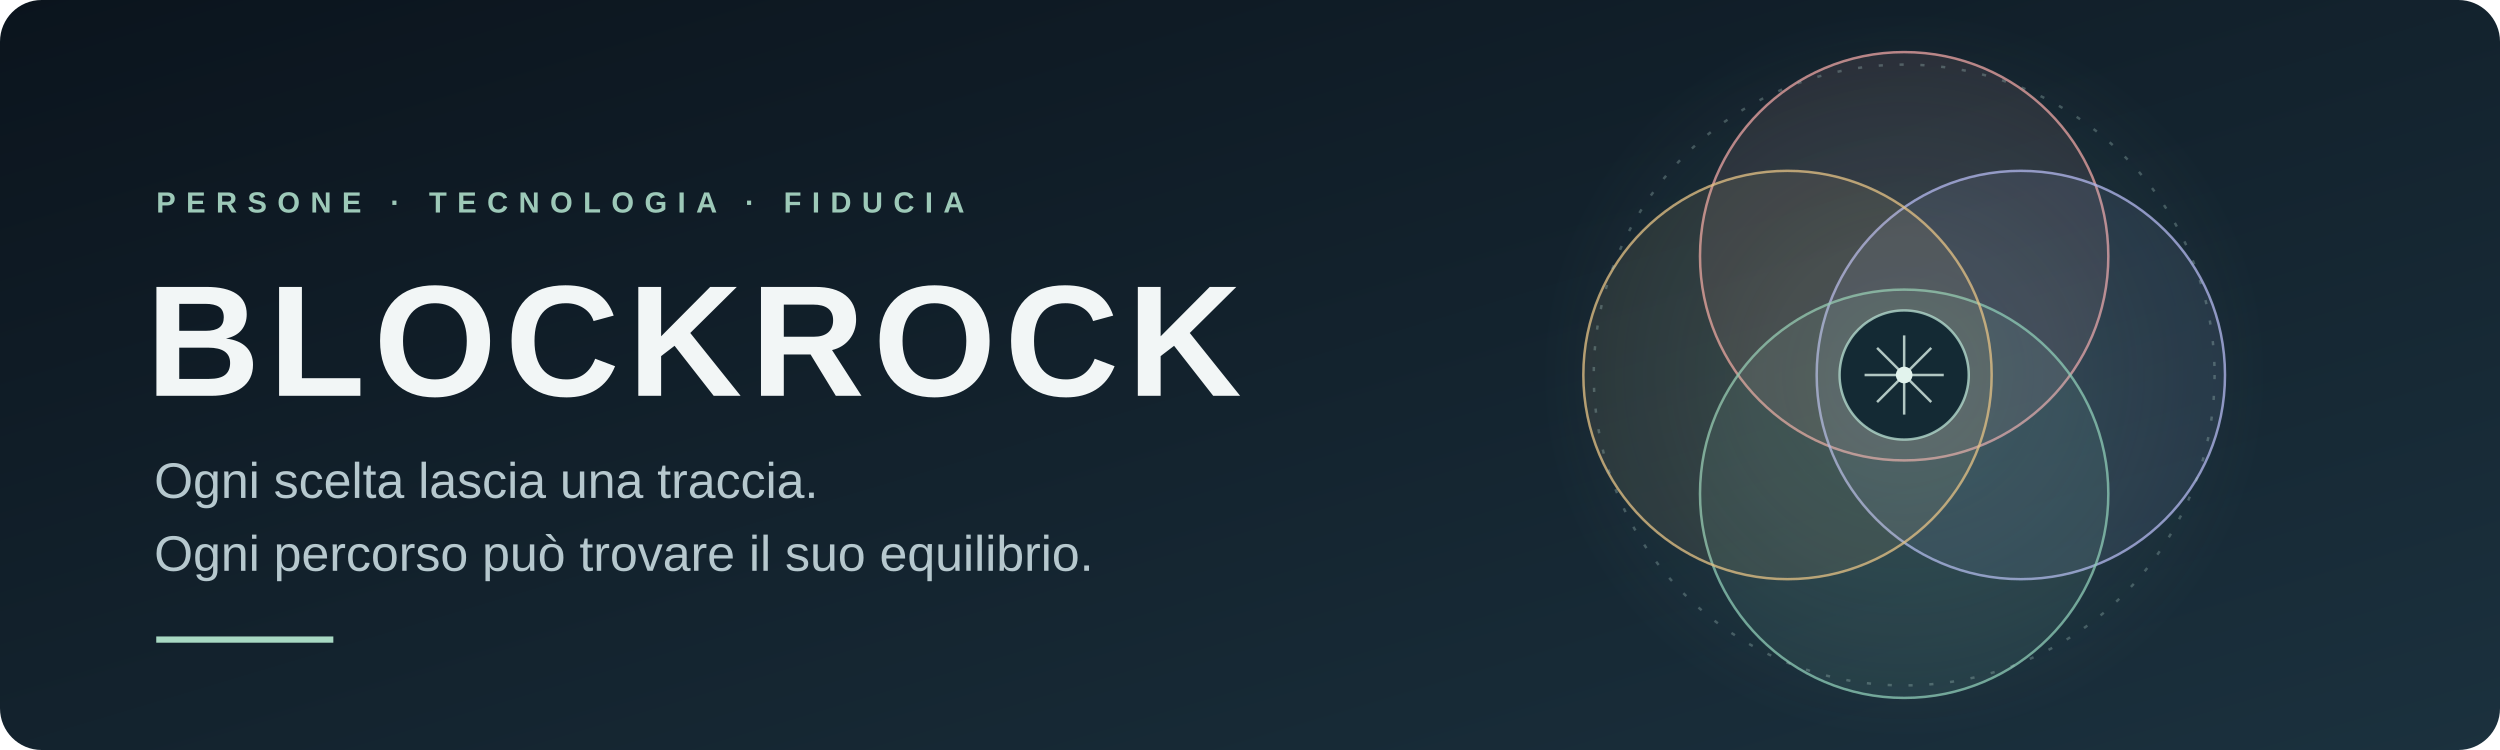
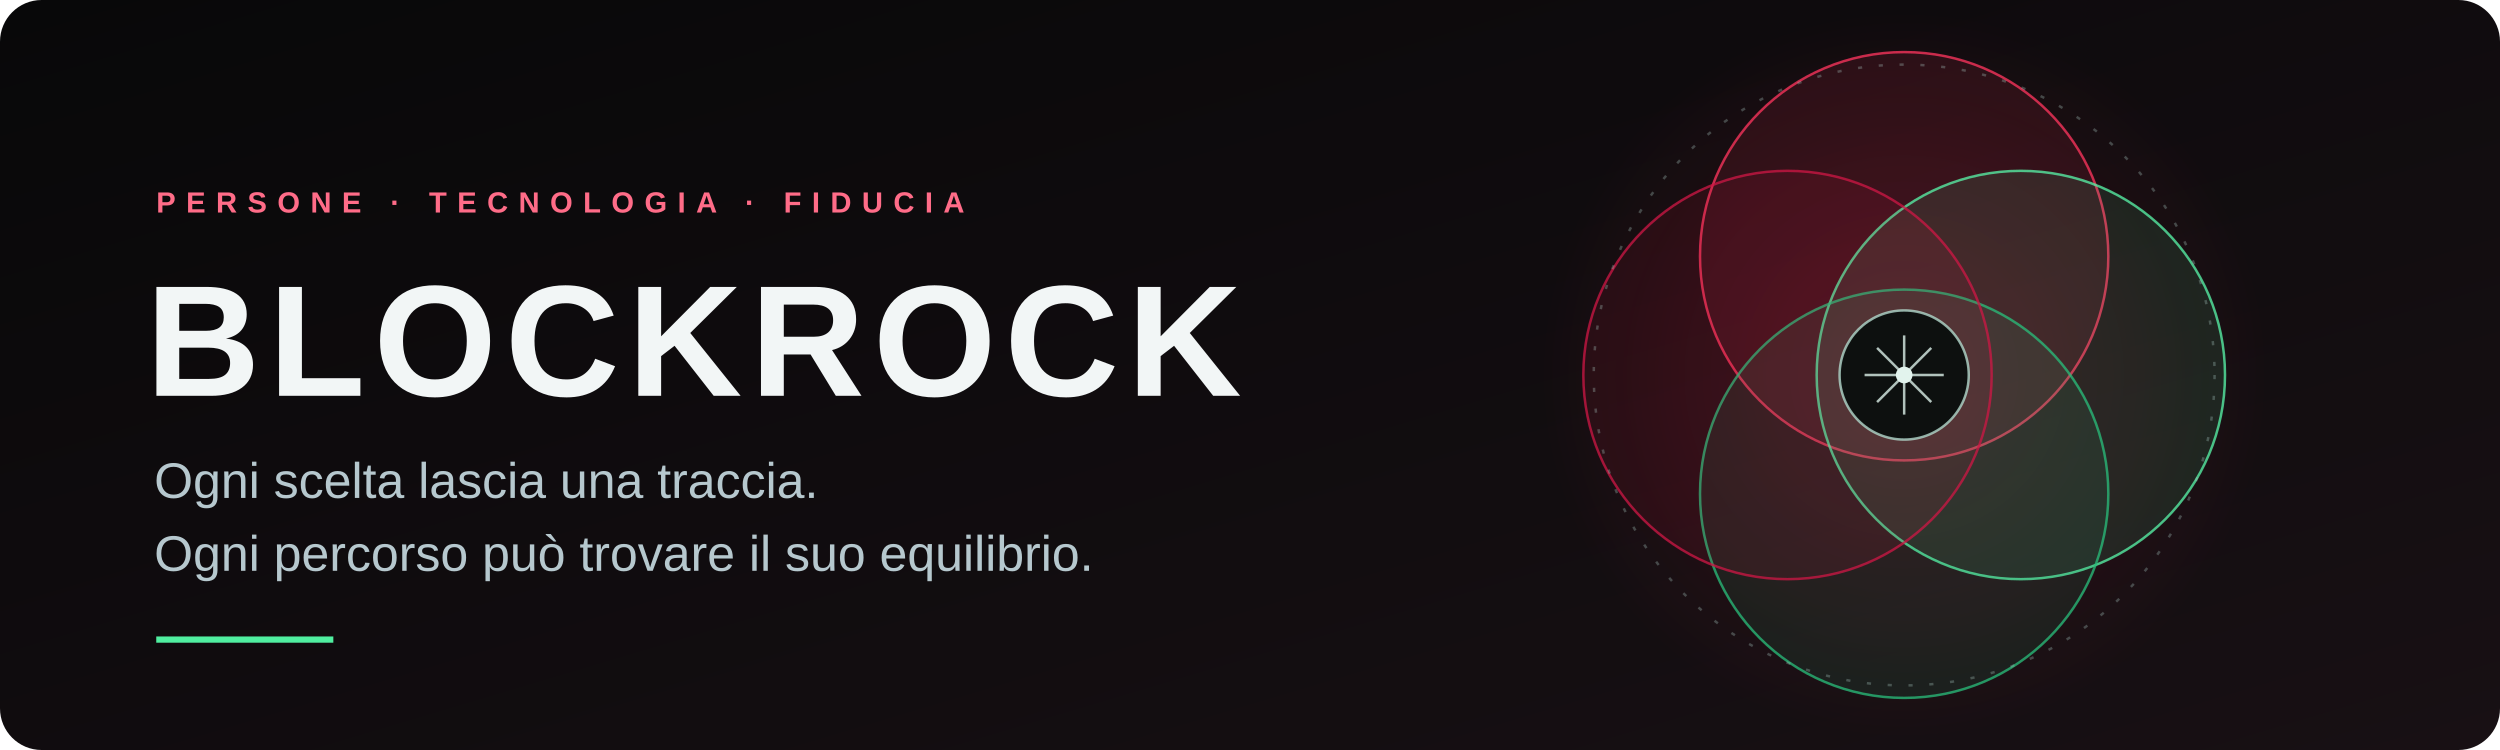
<svg xmlns="http://www.w3.org/2000/svg" viewBox="0 0 1200 360" role="img" aria-labelledby="title desc">
  <defs>
    <linearGradient id="bg" x2="1" y2="1">
-       <stop stop-color="#0b141d" />
-       <stop offset="1" stop-color="#1b313e" />
+       <stop stop-color="#080809" />
+       <stop offset="1" stop-color="#181014" />
    </linearGradient>
    <radialGradient id="glow">
-       <stop stop-color="#94caba" stop-opacity=".18" />
-       <stop offset="1" stop-color="#94caba" stop-opacity="0" />
+       <stop stop-color="#ff234d" stop-opacity=".18" />
+       <stop offset="1" stop-color="#ff234d" stop-opacity="0" />
    </radialGradient>
  </defs>
  <rect width="1200" height="360" rx="20" fill="url(#bg)" />
  <circle cx="914" cy="180" r="174" fill="url(#glow)" />
  <g fill="none" stroke-width="1.2">
-     <circle cx="914" cy="123" r="98" stroke="#e9a3a2" stroke-opacity=".76" fill="#e9a3a2" fill-opacity=".10" />
-     <circle cx="970" cy="180" r="98" stroke="#b1b7ed" stroke-opacity=".76" fill="#b1b7ed" fill-opacity=".10" />
-     <circle cx="914" cy="237" r="98" stroke="#8dcab6" stroke-opacity=".76" fill="#8dcab6" fill-opacity=".10" />
-     <circle cx="858" cy="180" r="98" stroke="#e3c185" stroke-opacity=".76" fill="#e3c185" fill-opacity=".10" />
+     <circle cx="914" cy="123" r="98" stroke="#ff355e" stroke-opacity=".76" fill="#ff355e" fill-opacity=".10" />
+     <circle cx="970" cy="180" r="98" stroke="#59f5a8" stroke-opacity=".76" fill="#59f5a8" fill-opacity=".10" />
+     <circle cx="914" cy="237" r="98" stroke="#29bd7b" stroke-opacity=".76" fill="#29bd7b" fill-opacity=".10" />
+     <circle cx="858" cy="180" r="98" stroke="#cd1745" stroke-opacity=".76" fill="#cd1745" fill-opacity=".10" />
    <circle cx="914" cy="180" r="149" stroke="#a8c6c0" stroke-opacity=".32" stroke-dasharray="2 8" />
-     <circle cx="914" cy="180" r="31" fill="#142a34" stroke="#b2d8cc" stroke-opacity=".8" />
+     <circle cx="914" cy="180" r="31" fill="#0d100f" stroke="#b2d8cc" stroke-opacity=".8" />
    <path d="M914 161v38m-19-19h38m-32-13 26 26m0-26-26 26" stroke="#d9eee7" stroke-opacity=".8" />
  </g>
  <circle cx="914" cy="180" r="4" fill="#e2f3ed" />
-   <text x="75" y="102" fill="#9dc9b8" font-family="Arial,sans-serif" font-size="14" font-weight="700" letter-spacing="5">PERSONE · TECNOLOGIA · FIDUCIA</text>
+   <text x="75" y="102" fill="#ff6c88" font-family="Arial,sans-serif" font-size="14" font-weight="700" letter-spacing="5">PERSONE · TECNOLOGIA · FIDUCIA</text>
  <text x="70" y="190" fill="#f2f6f6" font-family="Arial,sans-serif" font-size="76" font-weight="700" letter-spacing="4">BLOCKROCK</text>
  <text x="74" y="239" fill="#b6c8ce" font-family="Arial,sans-serif" font-size="24">Ogni scelta lascia una traccia.</text>
  <text x="74" y="274" fill="#b6c8ce" font-family="Arial,sans-serif" font-size="24">Ogni percorso può trovare il suo equilibrio.</text>
-   <path d="M75 307h85" stroke="#a8d9c3" stroke-width="3" />
+   <path d="M75 307h85" stroke="#50efa0" stroke-width="3" />
</svg>
